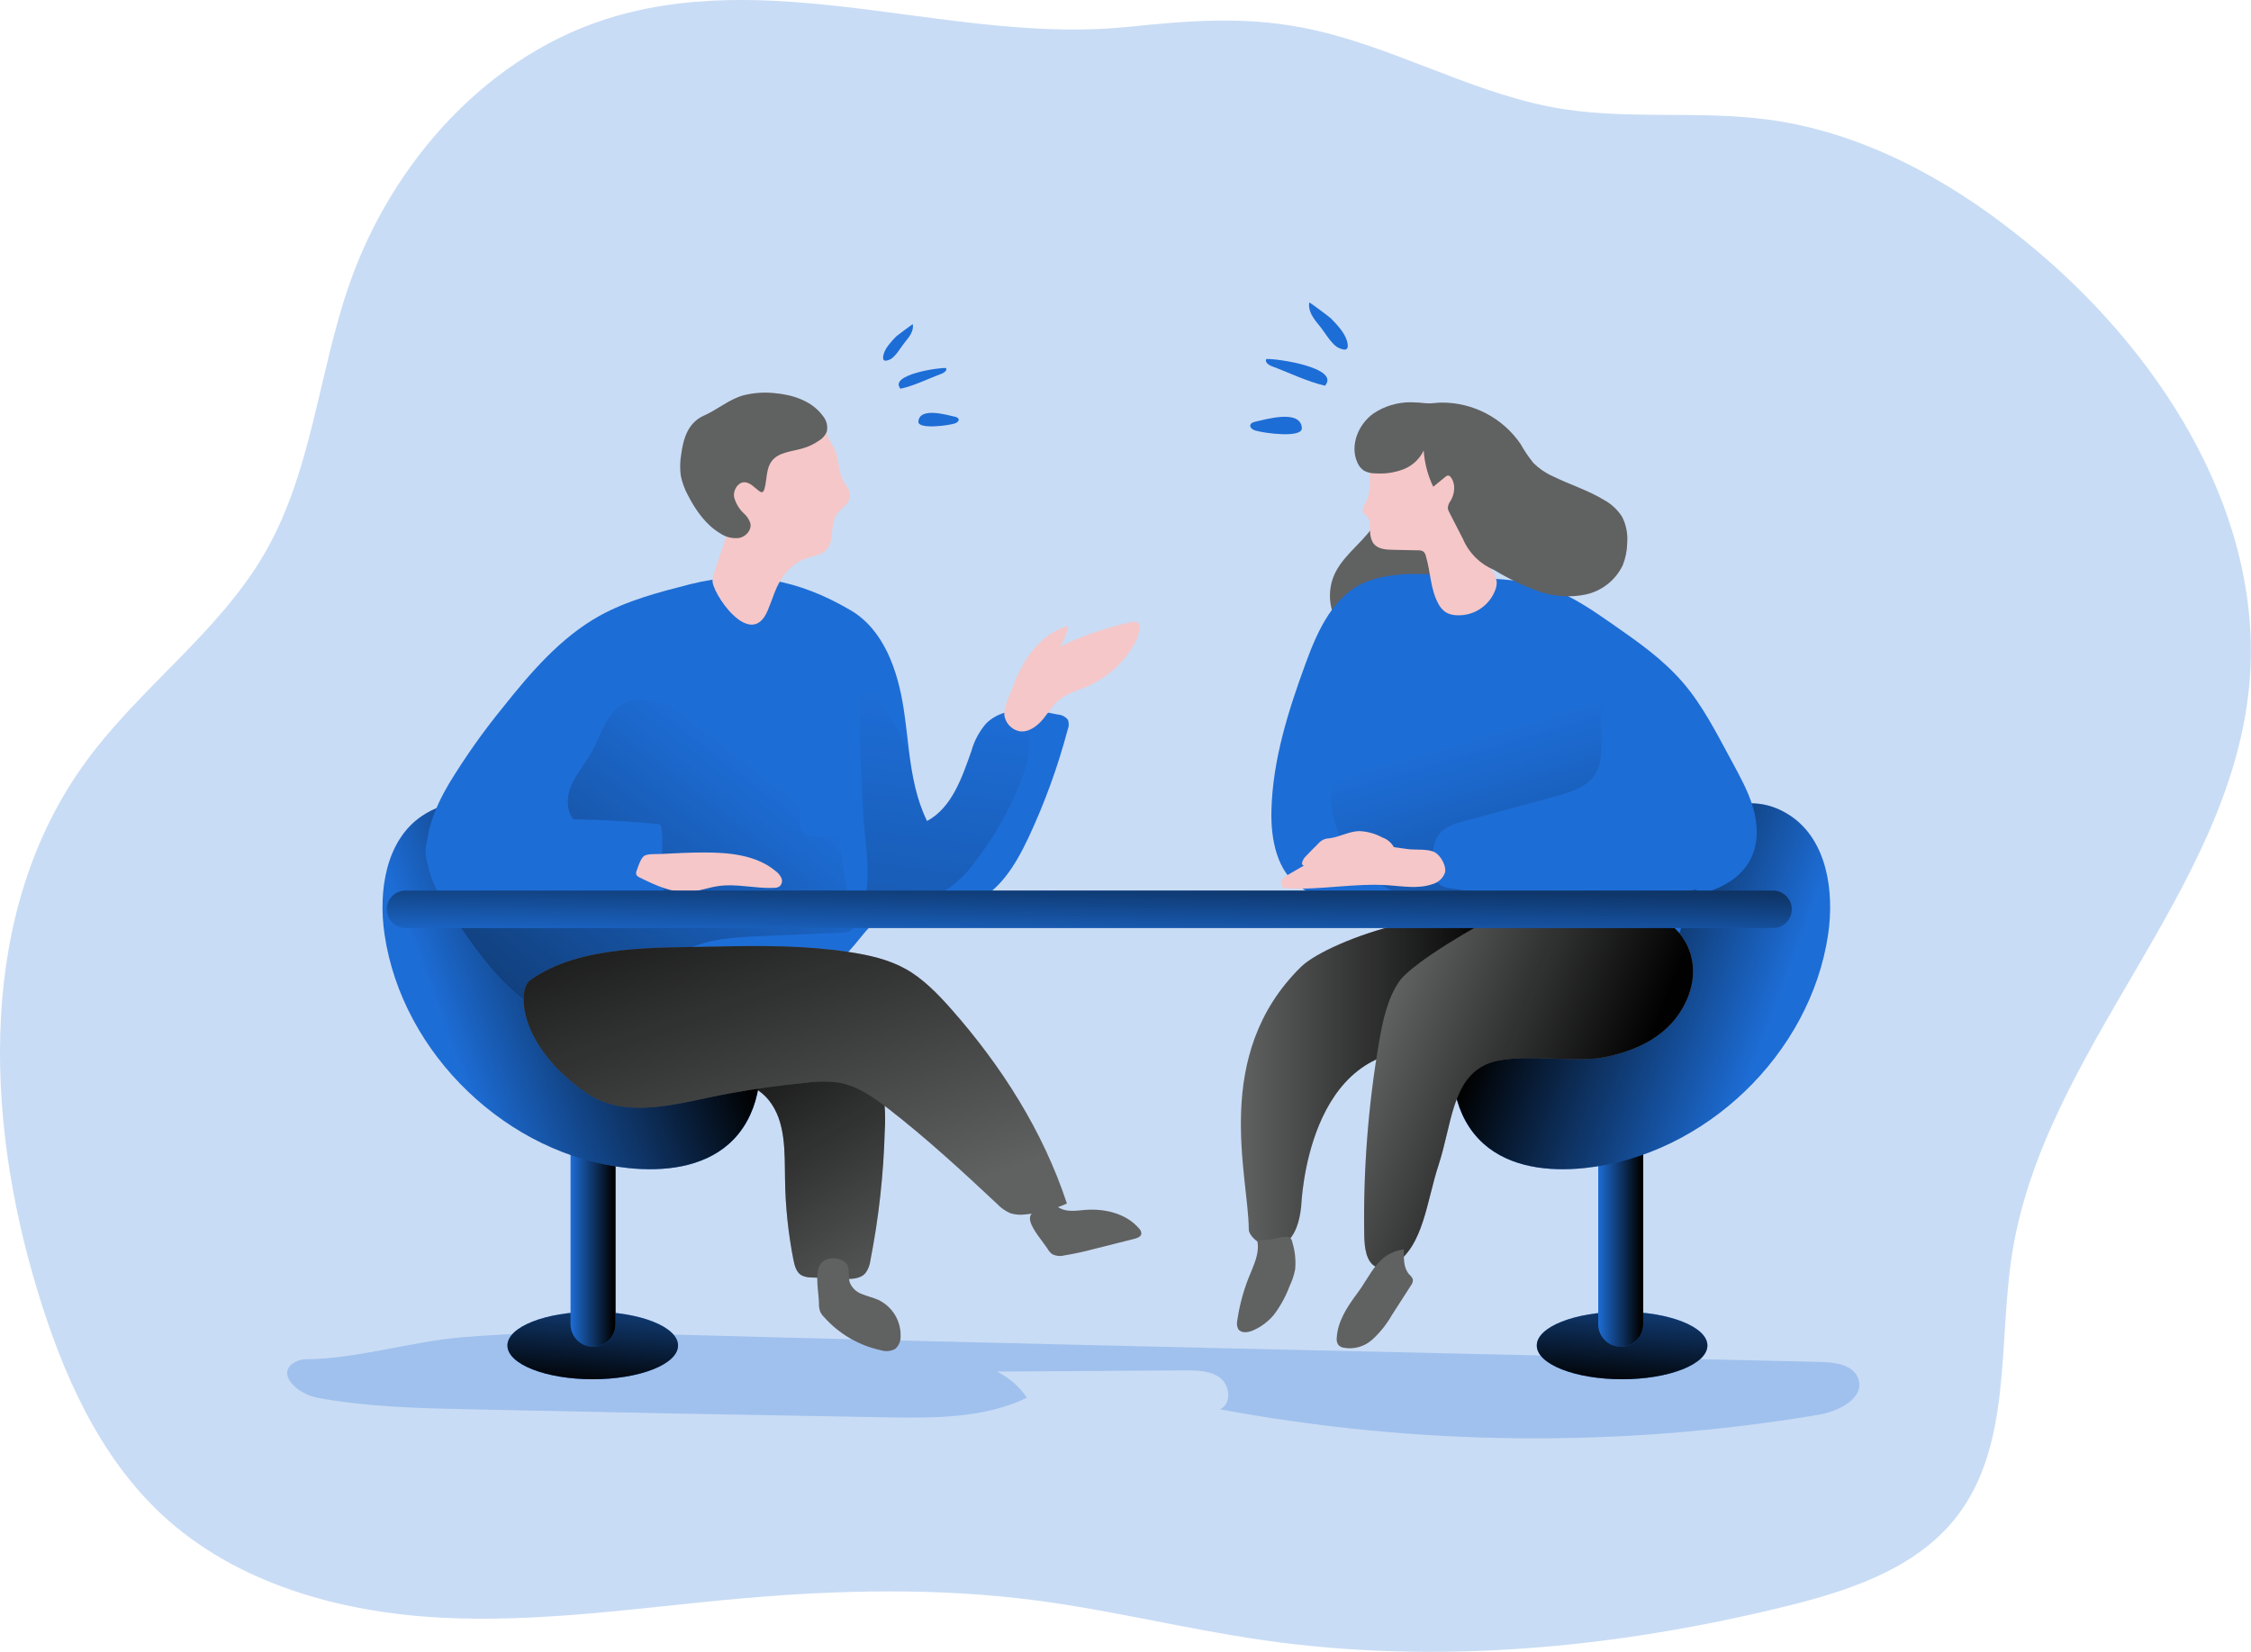
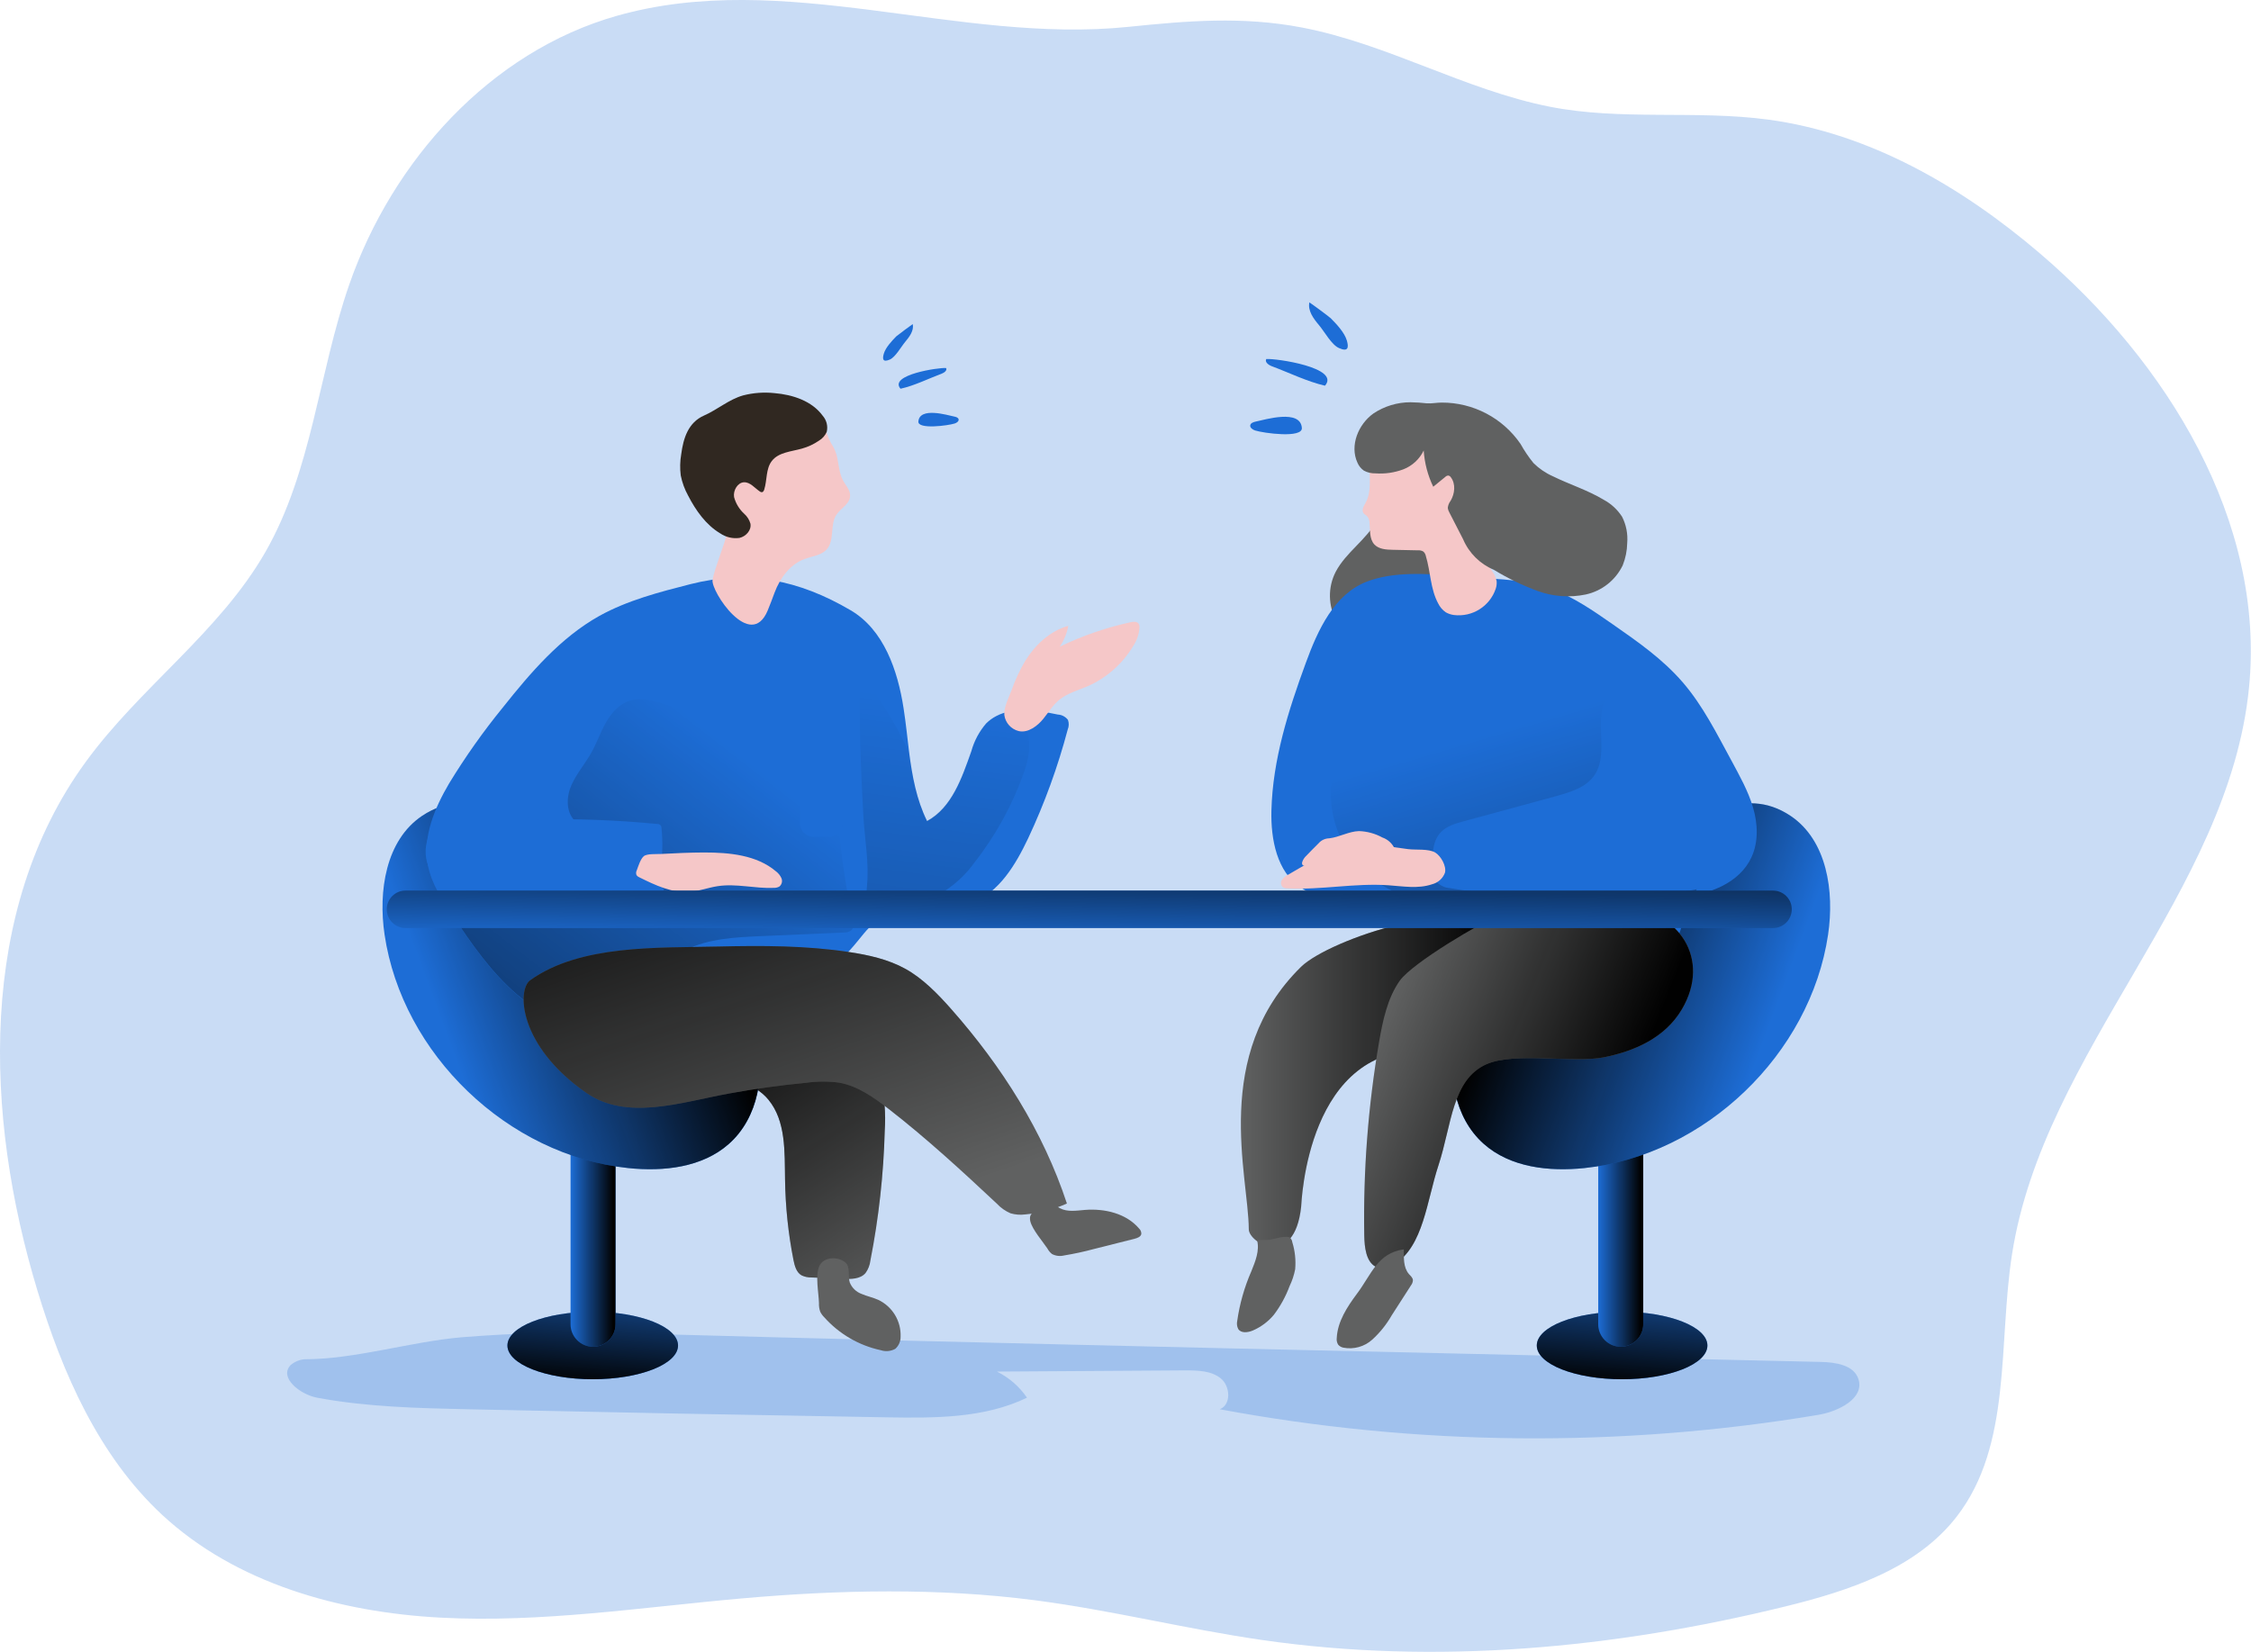
<svg xmlns="http://www.w3.org/2000/svg" xmlns:xlink="http://www.w3.org/1999/xlink" id="Layer_1" data-name="Layer 1" viewBox="0 0 558.9 410.2">
  <defs>
    <linearGradient id="linear-gradient" x1="230.6" y1="352.43" x2="177.52" y2="269.1" gradientUnits="userSpaceOnUse">
      <stop offset="0" stop-color="#010101" stop-opacity="0" />
      <stop offset="0.95" stop-color="#010101" />
    </linearGradient>
    <linearGradient id="linear-gradient-2" x1="310.19" y1="298.48" x2="376.43" y2="298.48" xlink:href="#linear-gradient" />
    <linearGradient id="linear-gradient-3" x1="149.29" y1="308.25" x2="146.18" y2="346.12" xlink:href="#linear-gradient" />
    <linearGradient id="linear-gradient-4" x1="404.87" y1="308.25" x2="401.77" y2="346.12" xlink:href="#linear-gradient" />
    <linearGradient id="linear-gradient-5" x1="396.78" y1="303.01" x2="407.95" y2="303.01" xlink:href="#linear-gradient" />
    <linearGradient id="linear-gradient-6" x1="141.66" y1="303.01" x2="152.83" y2="303.01" xlink:href="#linear-gradient" />
    <linearGradient id="linear-gradient-7" x1="112.52" y1="285.59" x2="177.7" y2="261.38" xlink:href="#linear-gradient" />
    <linearGradient id="linear-gradient-8" x1="-1007.6" y1="285.59" x2="-942.42" y2="261.38" gradientTransform="matrix(-1, 0, 0, 1, -566.54, 0)" xlink:href="#linear-gradient" />
    <linearGradient id="linear-gradient-9" x1="236.93" y1="203.76" x2="191.76" y2="548.36" xlink:href="#linear-gradient" />
    <linearGradient id="linear-gradient-10" x1="192.7" y1="222.33" x2="64.23" y2="388.07" xlink:href="#linear-gradient" />
    <linearGradient id="linear-gradient-11" x1="209.7" y1="334.73" x2="168.73" y2="212.76" xlink:href="#linear-gradient" />
    <linearGradient id="linear-gradient-12" x1="369.7" y1="212.35" x2="424.94" y2="400.43" xlink:href="#linear-gradient" />
    <linearGradient id="linear-gradient-13" x1="343.56" y1="286.64" x2="405.94" y2="311.78" xlink:href="#linear-gradient" />
    <linearGradient id="linear-gradient-14" x1="270.27" y1="236.37" x2="270.89" y2="201.52" xlink:href="#linear-gradient" />
  </defs>
  <path d="M155.25,33.64c-31.43,8.91-55.78,36-66.47,66.83-7.6,21.93-9.23,46.09-20.74,66.24C56.64,186.66,36.83,200.38,23.32,219-3.47,255.8-1.83,306.6,11.39,350.18c6.23,20.55,15.19,41,30.92,55.66,18.38,17.07,44.11,24.24,69.16,25.57s50.05-2.59,75-4.79c24.14-2.12,48.52-2.64,72.55.47,19,2.46,37.61,7.16,56.55,9.89,43.11,6.22,87.3,2.07,129.61-8.3,15.93-3.9,32.71-9.39,42.75-22.36,13.79-17.81,10.26-42.91,13.74-65.17,7.9-50.56,53.74-89.67,58.83-140.59,4.14-41.36-20.35-81-52-108-19.31-16.48-42.23-29.78-67.39-33.15-18-2.41-36.46.31-54.26-3.21C365.67,52,346.65,40.6,325.24,36.52c-14.73-2.8-28.27-1.65-43-.14C240,40.72,196.74,21.86,155.25,33.64Z" transform="translate(-2.1 -29.71)" fill="#1d6dd6" opacity="0.24" style="isolation:isolate" />
  <path d="M77.66,367.25a6.17,6.17,0,0,0-3.39,1.43c-3,3.11,2.35,7.33,6.58,8.12,12.33,2.3,24.94,2.59,37.49,2.87q52,1.13,104,2c11.81.19,24.12.27,34.75-4.88a19.5,19.5,0,0,0-7.45-6.48l46.75-.3c3.09,0,6.45.06,8.83,2s2.61,6.54-.27,7.65a427,427,0,0,0,148.64,1.39c5-.84,11.55-4.11,9.92-8.94-1.16-3.44-5.66-4.12-9.29-4.2-99.1-2.33-198.22-4.39-297.31-7.13a365.56,365.56,0,0,0-40.13,1C104,362.88,90.33,367.25,77.66,367.25Z" transform="translate(-2.1 -29.71)" fill="#1d6dd6" opacity="0.24" style="isolation:isolate" />
  <path d="M192.9,302.8c4.37,5.32,4,12.92,4.12,19.81a111.21,111.21,0,0,0,2.09,20c.29,1.45.72,3.06,2,3.8a5.43,5.43,0,0,0,2.53.53l7.82.34c2,.09,4.25.06,5.54-1.44a6.56,6.56,0,0,0,1.21-3.11,194.57,194.57,0,0,0,3.56-32.2,43.87,43.87,0,0,0-1-12.69c-1.11-4.11-3.42-8-7-10.33-3.94-2.51-8.85-2.76-13.51-2.9-5-.15-10.1-.24-14.83,1.37-3.9,1.33-11.27,5.56-5.87,9.37C183.9,298.45,189.22,298.3,192.9,302.8Z" transform="translate(-2.1 -29.71)" fill="#606161" />
  <path d="M192.9,302.8c4.37,5.32,4,12.92,4.12,19.81a111.21,111.21,0,0,0,2.09,20c.29,1.45.72,3.06,2,3.8a5.43,5.43,0,0,0,2.53.53l7.82.34c2,.09,4.25.06,5.54-1.44a6.56,6.56,0,0,0,1.21-3.11,194.57,194.57,0,0,0,3.56-32.2,43.87,43.87,0,0,0-1-12.69c-1.11-4.11-3.42-8-7-10.33-3.94-2.51-8.85-2.76-13.51-2.9-5-.15-10.1-.24-14.83,1.37-3.9,1.33-11.27,5.56-5.87,9.37C183.9,298.45,189.22,298.3,192.9,302.8Z" transform="translate(-2.1 -29.71)" fill="url(#linear-gradient)" />
  <path d="M205.44,353.3a5.61,5.61,0,0,0,.32,2.16,5.14,5.14,0,0,0,1,1.37A26.21,26.21,0,0,0,220.8,365a4.5,4.5,0,0,0,3.59-.34,3.94,3.94,0,0,0,1.32-3,9.71,9.71,0,0,0-5.58-9.18c-1.31-.59-2.74-.87-4.06-1.44a5,5,0,0,1-3-2.91c-.5-1.67.24-3.85-1.11-4.95-1.92-1.55-5.38-1.35-6.41.9C204.45,346.44,205.38,350.71,205.44,353.3Z" transform="translate(-2.1 -29.71)" fill="#606161" />
  <path d="M325.16,269.78c-22.34,21.89-13.06,51.86-13,65.18,0,3.46,11.33,9.93,13-5.58.1-.9,1.4-40.74,31.65-38.79,11.43.74,25.82-14.19,16.77-28.48C366.68,251.21,332.11,263,325.16,269.78Z" transform="translate(-2.1 -29.71)" fill="#606161" />
  <path d="M325.16,269.78c-22.34,21.89-13.06,51.86-13,65.18,0,3.46,11.33,9.93,13-5.58.1-.9,1.4-40.74,31.65-38.79,11.43.74,25.82-14.19,16.77-28.48C366.68,251.21,332.11,263,325.16,269.78Z" transform="translate(-2.1 -29.71)" fill="url(#linear-gradient-2)" />
  <path d="M314.21,337.66c.69,2.59-.42,5.27-1.42,7.75a47.42,47.42,0,0,0-3.5,12.31,3,3,0,0,0,.24,2c.71,1.13,2.42.91,3.65.38a14,14,0,0,0,5.19-3.87,27.87,27.87,0,0,0,3.91-7.12,17.22,17.22,0,0,0,1.4-4.21,17.58,17.58,0,0,0-.72-6.74,1.78,1.78,0,0,0-.59-1.13,1.77,1.77,0,0,0-1-.19c-1.66,0-3.26.78-4.93.78Z" transform="translate(-2.1 -29.71)" fill="#606161" />
  <ellipse cx="147.17" cy="334.12" rx="21.18" ry="8.38" fill="#1d6dd6" />
  <ellipse cx="147.17" cy="334.12" rx="21.18" ry="8.38" fill="url(#linear-gradient-3)" />
  <ellipse cx="402.75" cy="334.12" rx="21.18" ry="8.38" fill="#1d6dd6" />
  <ellipse cx="402.75" cy="334.12" rx="21.18" ry="8.38" fill="url(#linear-gradient-4)" />
  <path d="M396.78,271.58H408a0,0,0,0,1,0,0v57.26a5.59,5.59,0,0,1-5.59,5.59h0a5.59,5.59,0,0,1-5.59-5.59V271.58A0,0,0,0,1,396.78,271.58Z" fill="#1d6dd6" />
  <path d="M396.78,271.58H408a0,0,0,0,1,0,0v57.26a5.59,5.59,0,0,1-5.59,5.59h0a5.59,5.59,0,0,1-5.59-5.59V271.58A0,0,0,0,1,396.78,271.58Z" fill="url(#linear-gradient-5)" />
  <rect x="141.66" y="271.58" width="11.17" height="62.85" rx="5.59" fill="#1d6dd6" />
  <rect x="141.66" y="271.58" width="11.17" height="62.85" rx="5.59" fill="url(#linear-gradient-6)" />
  <path d="M106.87,232.33c-9,6.06-10.88,18.69-9.29,29.44,4.4,29.74,30.59,54.85,60.49,58,8.79.92,18.42-.15,25-6,7.36-6.51,9.22-17.7,6.61-27.18s-9-17.47-16-24.35a128.23,128.23,0,0,0-32.87-23.36C130.26,233.62,118.84,224.29,106.87,232.33Z" transform="translate(-2.1 -29.71)" fill="#1d6dd6" />
  <path d="M106.87,232.33c-9,6.06-10.88,18.69-9.29,29.44,4.4,29.74,30.59,54.85,60.49,58,8.79.92,18.42-.15,25-6,7.36-6.51,9.22-17.7,6.61-27.18s-9-17.47-16-24.35a128.23,128.23,0,0,0-32.87-23.36C130.26,233.62,118.84,224.29,106.87,232.33Z" transform="translate(-2.1 -29.71)" fill="url(#linear-gradient-7)" />
  <path d="M446.71,232.33c9,6.06,10.88,18.69,9.29,29.44-4.4,29.74-30.59,54.85-60.49,58-8.79.92-18.42-.15-25-6-7.36-6.51-9.22-17.7-6.6-27.18s9-17.47,16-24.35a128.11,128.11,0,0,1,32.88-23.36C423.33,233.62,434.74,224.29,446.71,232.33Z" transform="translate(-2.1 -29.71)" fill="#1d6dd6" />
  <path d="M446.71,232.33c9,6.06,10.88,18.69,9.29,29.44-4.4,29.74-30.59,54.85-60.49,58-8.79.92-18.42-.15-25-6-7.36-6.51-9.22-17.7-6.6-27.18s9-17.47,16-24.35a128.11,128.11,0,0,1,32.88-23.36C423.33,233.62,434.74,224.29,446.71,232.33Z" transform="translate(-2.1 -29.71)" fill="url(#linear-gradient-8)" />
  <path d="M333.73,171.72a13,13,0,0,0,.2,12.2A8.29,8.29,0,0,0,338.7,188a11.28,11.28,0,0,0,5.55-.32,78.63,78.63,0,0,0,11.12-3.56c2.12-.86,4.38-2,5.3-4.08.75-1.7.43-3.66,0-5.47-.94-4.34-2.28-8.71-5-12.25a15.11,15.11,0,0,0-6.35-4.94c-3.05-1.21-3.93-1-5.36,1.55C341.34,163.81,336.31,166.81,333.73,171.72Z" transform="translate(-2.1 -29.71)" fill="#606161" />
  <path d="M267.2,210.88a159.81,159.81,0,0,1-9.82,27c-3.11,6.55-7.15,13.36-13.89,16-7.74,3-17.43-.17-24,4.79-2.15,1.59-3.67,3.91-5.43,5.92-8.73,10.29-22.62,14.32-35.71,17.47-12.73,3.07-26.52,5.75-38.56.59a33.56,33.56,0,0,1-6.68-3.84c-6.88-5-12.17-12.13-17-19.31-.53-.79-1.06-1.55-1.59-2.35-2.61-3.93-5.32-8-6.18-12.6-1.36-7,1.65-14.15,5.29-20.33a168.58,168.58,0,0,1,13.29-18.79c6.91-8.69,14.32-17.36,24-22.78,7-3.87,14.82-5.89,22.56-7.87,14.28-3.64,27-1.06,39.78,6.45,8.27,4.82,11.74,14.94,13.19,24.37.57,3.64.93,7.31,1.39,11,.76,5.88,1.82,11.67,4.44,17,6.18-3.34,8.66-10.75,11-17.36a17.82,17.82,0,0,1,3.67-6.88,10.26,10.26,0,0,1,2.49-1.82c4.33-2.31,10.21-1.45,15.31-.39a3.4,3.4,0,0,1,2.51,1.32A3.3,3.3,0,0,1,267.2,210.88Z" transform="translate(-2.1 -29.71)" fill="#1d6dd6" />
  <path d="M256.42,221.27a78.7,78.7,0,0,1-12.34,22.58,27.68,27.68,0,0,1-7.07,6.88c-4.2,2.68-9.26,3.44-14.19,4.2-5.29.76-5.89-.89-5.46-5.19.57-5.59-.56-11.67-.89-17.3-.66-11.87-1.09-23.74-.92-35.65a94,94,0,0,1,12.26,19.75c.76,5.88,1.82,11.67,4.44,17,6.18-3.34,8.66-10.75,11-17.36a17.82,17.82,0,0,1,3.67-6.88,10.26,10.26,0,0,1,2.49-1.82,6.9,6.9,0,0,1,5.68,1.16C258.67,211.41,257.91,217,256.42,221.27Z" transform="translate(-2.1 -29.71)" fill="url(#linear-gradient-9)" />
  <path d="M213.49,260.72a3,3,0,0,1-2,.56l-20.37.89c-6.38.27-13,.6-18.68,3.38-1.69.82-3.28,1.88-5,2.58A61,61,0,0,1,161,270c-3.94,1.13-18.29,7.28-22.29,8.2a22.44,22.44,0,0,1-5.59.56c-6.88-5-12.17-12.13-17-19.31,3-1.22,6-2.38,6.48-2.48a69.44,69.44,0,0,1,12.24-.53c6.64.07,13.32.17,20,.27a16.2,16.2,0,0,0,5.89-.66,16,16,0,0,0,5.52-4.24c.36-.33.73-.79.63-1.25a1.48,1.48,0,0,0-.7-.8,11.35,11.35,0,0,1-3.87-3.83c-.62-1.26-.29-2.88-1.12-4-1.09-1.39-4.53-2.28-6.12-3L148,235.55a12.2,12.2,0,0,1-3.28-2.11c-2.15-2.29-2-6-.69-8.87s3.37-5.25,4.93-8c1.32-2.38,2.21-5,3.53-7.34s3.21-4.59,5.79-5.45c2.85-1,5.92-.1,8.8.76,10.15,3,20.34,6,30.49,9.06,4.3,1.25,9.09,2.94,11.08,7,1,2.06,1.09,4.44,1.22,6.75a174.91,174.91,0,0,0,3.94,30.49C214.06,258.83,214.22,260,213.49,260.72Z" transform="translate(-2.1 -29.71)" fill="url(#linear-gradient-10)" />
  <path d="M211.35,148.89c.71,1.36,2,2.61,1.81,4.14-.17,1.91-2.34,2.9-3.39,4.5-1.65,2.52-.4,6.3-2.37,8.57-1.36,1.55-3.65,1.72-5.58,2.44-3.6,1.34-6.06,4.76-7.41,8.36-.55,1.48-1.09,2.95-1.7,4.41-4.26,10.22-14.15-4.81-13.69-7.58s3-8.91,3.61-11.61c1-4.21.42-8.6.64-12.91a37.2,37.2,0,0,1,2.24-10.94,14,14,0,0,1,3.41-5.62c2.42-2.18,5.9-2.79,9.16-2.71,2.45.06,5.07.55,6.78,2.3a11.61,11.61,0,0,1,2.28,4.36,18.62,18.62,0,0,0,1.37,3.27,10,10,0,0,1,1.3,2.81C210.35,144.76,210.38,146.94,211.35,148.89Z" transform="translate(-2.1 -29.71)" fill="#f5c7c8" />
-   <path d="M194.37,127.33c4.55.38,9.32,1.94,12,5.62a4.48,4.48,0,0,1,1,4,4.7,4.7,0,0,1-1.89,2.16,14.15,14.15,0,0,1-4.28,2c-2.65.75-5.8.9-7.47,3.08-1.5,1.95-1.14,4.71-1.87,7.06-.09.31-.27.66-.59.69a.81.81,0,0,1-.51-.18c-1.29-.87-2.39-2.35-3.94-2.29s-2.72,2-2.46,3.66a8.64,8.64,0,0,0,2.55,4.19,5.2,5.2,0,0,1,1.51,2.4c.32,1.63-1.11,3.22-2.73,3.57a6.82,6.82,0,0,1-4.75-1.12c-3.58-2.13-6.08-5.7-8-9.41a17.37,17.37,0,0,1-1.82-5,17.79,17.79,0,0,1,.12-5.25c.53-4,1.74-7.89,5.68-9.62,3.35-1.47,6.16-4,9.72-5A22,22,0,0,1,194.37,127.33Z" transform="translate(-2.1 -29.71)" fill="#606161" />
+   <path d="M194.37,127.33c4.55.38,9.32,1.94,12,5.62a4.48,4.48,0,0,1,1,4,4.7,4.7,0,0,1-1.89,2.16,14.15,14.15,0,0,1-4.28,2c-2.65.75-5.8.9-7.47,3.08-1.5,1.95-1.14,4.71-1.87,7.06-.09.31-.27.66-.59.69a.81.81,0,0,1-.51-.18c-1.29-.87-2.39-2.35-3.94-2.29s-2.72,2-2.46,3.66a8.64,8.64,0,0,0,2.55,4.19,5.2,5.2,0,0,1,1.51,2.4c.32,1.63-1.11,3.22-2.73,3.57a6.82,6.82,0,0,1-4.75-1.12c-3.58-2.13-6.08-5.7-8-9.41a17.37,17.37,0,0,1-1.82-5,17.79,17.79,0,0,1,.12-5.25c.53-4,1.74-7.89,5.68-9.62,3.35-1.47,6.16-4,9.72-5A22,22,0,0,1,194.37,127.33Z" transform="translate(-2.1 -29.71)" fill="#302821" />
  <path d="M256.69,193.76c2.5-4,6.15-7.38,10.66-8.64a13.51,13.51,0,0,1-2.13,5.17,80.21,80.21,0,0,1,17.56-6.06c.69-.16,1.54-.24,2,.32a1.57,1.57,0,0,1,.24,1,9.27,9.27,0,0,1-1.58,4.61,24.8,24.8,0,0,1-11.38,10c-2.37,1-4.95,1.7-6.95,3.33-1.61,1.33-2.7,3.16-4,4.76s-3.69,3.57-6.1,3a4.77,4.77,0,0,1-3.55-4c-.12-2,1.13-4.37,1.81-6.17A40.63,40.63,0,0,1,256.69,193.76Z" transform="translate(-2.1 -29.71)" fill="#f5c7c8" />
  <path d="M134.59,233.22a251,251,0,0,1,30.66,1.1,1,1,0,0,1,1.1,1.05,41.08,41.08,0,0,1-.29,10.45,5.36,5.36,0,0,1-.76,2.29,4.76,4.76,0,0,1-2.61,1.58,27.73,27.73,0,0,1-5.61.83c-13.09,1-26.23,2.1-39.35,1.38a10.45,10.45,0,0,1-5-1.14,8.94,8.94,0,0,1-2.61-2.76,14.83,14.83,0,0,1-2-4.19,10.15,10.15,0,0,1,1.12-7.87,12.44,12.44,0,0,1,7-5.11,23,23,0,0,1,8.74-.72,15.42,15.42,0,0,1,4.33.86c2.62,1,5.08,3.16,7.82,2.6" transform="translate(-2.1 -29.71)" fill="#1d6dd6" />
  <path d="M176.91,241.4c6.29,0,13.07.62,17.87,4.7a4.29,4.29,0,0,1,1.37,1.74,1.8,1.8,0,0,1-.51,2,2.59,2.59,0,0,1-1.37.35c-4.68.21-9.39-1.14-14-.42-2.3.35-4.52,1.21-6.84,1.41-4.41.37-8.63-1.65-12.59-3.61a1.58,1.58,0,0,1-.7-.54,1.47,1.47,0,0,1,.08-1.24c.37-1,.91-2.78,1.72-3.46s3.14-.49,4.33-.56C169.8,241.58,173.35,241.41,176.91,241.4Z" transform="translate(-2.1 -29.71)" fill="#f5c7c8" />
  <rect x="198.61" y="182.51" width="10.55" height="25.29" rx="3.38" fill="#1d6dd6" />
  <path d="M133.75,273.12c12.44-8.89,31.58-8,46.87-8.36,10.77-.26,21.6-.24,32.26,1.36,4.86.73,9.76,1.81,14.05,4.19s8,6.18,11.37,10c12.47,14.12,22.81,30.35,28.7,48.26a31.7,31.7,0,0,1-10.33,2.71A8.79,8.79,0,0,1,253,331a10,10,0,0,1-3.4-2.4c-8.67-8.12-17.43-16.19-26.81-23.48-3.7-2.87-7.66-5.7-12.27-6.55a30,30,0,0,0-8.09,0q-9.78.93-19.47,2.71c-12,2.21-25.19,6.76-35.27-.18C130.86,289.46,130.42,275.5,133.75,273.12Z" transform="translate(-2.1 -29.71)" fill="#606161" />
  <path d="M133.75,273.12c12.44-8.89,31.58-8,46.87-8.36,10.77-.26,21.6-.24,32.26,1.36,4.86.73,9.76,1.81,14.05,4.19s8,6.18,11.37,10c12.47,14.12,22.81,30.35,28.7,48.26a31.7,31.7,0,0,1-10.33,2.71A8.79,8.79,0,0,1,253,331a10,10,0,0,1-3.4-2.4c-8.67-8.12-17.43-16.19-26.81-23.48-3.7-2.87-7.66-5.7-12.27-6.55a30,30,0,0,0-8.09,0q-9.78.93-19.47,2.71c-12,2.21-25.19,6.76-35.27-.18C130.86,289.46,130.42,275.5,133.75,273.12Z" transform="translate(-2.1 -29.71)" fill="url(#linear-gradient-11)" />
  <path d="M341.52,174.12c-8.14,3.11-12.21,12-15.21,20.23-4.34,11.83-8.22,24.05-8.53,36.64-.18,7.15,1.35,15.25,7.33,19.17,4.34,2.83,9.89,2.73,15.06,2.52L358.7,252a2.12,2.12,0,0,1,2.59,1.9c.76,2.33,10.75,3.68,11.52,6,.53,1.62-8.1,4.31-6.79,5.39s3.33,1.36,5.14,1.5a203.93,203.93,0,0,0,39.37-.85c2.66-.32,5.53-.8,7.37-2.74,2.58-2.73,2-7.06,1.3-10.75,7.1-.49,14.79-3.39,17.77-9.85,1.79-3.85,1.58-8.38.37-12.45S434,222.32,432,218.59c-3.66-6.72-7.1-13.66-12.1-19.45s-11.16-10.07-17.34-14.38c-4.87-3.39-9.8-6.82-15.37-8.86-7.72-2.82-15.73-2.27-23.75-3.1C356.55,172.09,348,171.62,341.52,174.12Z" transform="translate(-2.1 -29.71)" fill="#1d6dd6" />
  <path d="M423.37,250.53c-9.85,2.08-20,2-30.06,1.82-10.42-.14-20.89-.29-31.15-2.08a5.06,5.06,0,0,1-3.33-1.54,5.12,5.12,0,0,1-.73-2.47c-.4-3.47-.64-7.44,1.79-9.94,1.46-1.5,3.59-2.11,5.61-2.66l23-6.26c3.54-1,7.38-2.12,9.46-5.15,4-5.8-.76-14.88,3.69-20.33a13.48,13.48,0,0,0-10.61-4.74c-4.21-.08-8.34,1-12.41,2.15l-32.54,8.88c-2.71.74-5.5,1.52-7.72,3.24-2.7,2.09-4.24,5.36-5.07,8.67a27,27,0,0,0,22.72,33.25c2.32.29,5,.44,6.43,2.27.95,1.2,1.12,2.82,1.82,4.17,1.92,3.66,6.85,4.17,11,4.22l25,.28c5.74.06,12,0,16.53-3.52C420.54,258,421.65,254.86,423.37,250.53Z" transform="translate(-2.1 -29.71)" fill="url(#linear-gradient-12)" />
  <path d="M341.19,154.51c-.46.83-1.1,1.85-.55,2.62.23.32.62.49.89.76a2.59,2.59,0,0,1,.6,1.55c.21,1.88-.09,4,1.18,5.44,1.11,1.21,2.95,1.33,4.59,1.36l6.29.13a2.18,2.18,0,0,1,1.33.32,2,2,0,0,1,.6,1.08c1.18,3.89,1.12,8.18,3.05,11.76a5.67,5.67,0,0,0,1.89,2.22,5.56,5.56,0,0,0,2,.68,9.7,9.7,0,0,0,10.42-6.54,4.58,4.58,0,0,0,.22-1.87,6.19,6.19,0,0,0-1.12-2.48,28.44,28.44,0,0,1-4.41-9.67,58,58,0,0,1-.62-6.32A36.11,36.11,0,0,0,366,148a10,10,0,0,0-1.45-3.08,11.29,11.29,0,0,0-2.15-2c-2.82-2.21-5.77-4.47-9.25-5.29a21.75,21.75,0,0,0-8.2,0,4.35,4.35,0,0,0-2.83,1.17c-.91,1.08-.53,2.54-.23,3.77a10.94,10.94,0,0,1,.28,3.28C342.12,148.74,342.63,151.88,341.19,154.51Z" transform="translate(-2.1 -29.71)" fill="#f5c7c8" />
  <path d="M343.13,132.37c-3.79,2.69-5.94,8-4,12.21a4.54,4.54,0,0,0,1.61,2,5.74,5.74,0,0,0,2.87.68,16.42,16.42,0,0,0,6.92-1,9.36,9.36,0,0,0,5.06-4.68,24.51,24.51,0,0,0,2.37,9l3-2.45a1.07,1.07,0,0,1,.75-.33.93.93,0,0,1,.62.43c1.24,1.64,1,4.05-.05,5.83a3.43,3.43,0,0,0-.71,1.79,2.88,2.88,0,0,0,.39,1.12l3.42,6.66A14.29,14.29,0,0,0,373,171.2a62.1,62.1,0,0,0,10.89,5.27,21.86,21.86,0,0,0,11.92.87A13.34,13.34,0,0,0,405,170.1a15.64,15.64,0,0,0,1.12-5.54,12.16,12.16,0,0,0-1.27-6.52,12.34,12.34,0,0,0-4.52-4.2c-4-2.42-8.5-3.81-12.69-5.87a16.05,16.05,0,0,1-4.8-3.28,33.26,33.26,0,0,1-3.2-4.73,23.65,23.65,0,0,0-19.59-10.28c-1.22,0-2.45.27-3.64.19a40.13,40.13,0,0,0-4.11-.27A16.61,16.61,0,0,0,343.13,132.37Z" transform="translate(-2.1 -29.71)" fill="#606161" />
  <path d="M327.2,104.8c-.42,2.08,1,4,2.4,5.66s3.12,4.91,5,5.7c2.25,1,2.41-.18,1.91-1.89-.59-2-2.57-4.09-4-5.53C332.06,108.3,327.22,104.74,327.2,104.8Z" transform="translate(-2.1 -29.71)" fill="#1d6dd6" />
  <path d="M316.5,118.87c-.42.74.56,1.48,1.37,1.78,4.29,1.6,8.76,3.81,13.21,4.84C335,121,318.84,118.66,316.5,118.87Z" transform="translate(-2.1 -29.71)" fill="#1d6dd6" />
  <path d="M313.88,134.4c-.58.12-1.27.36-1.36.94s.61,1.08,1.22,1.27c2.08.66,11.78,2,11.6-.63C325,131.22,316.17,133.93,313.88,134.4Z" transform="translate(-2.1 -29.71)" fill="#1d6dd6" />
  <path d="M374.71,256.75c-4.77,2-21.88,12-25.09,16.53-3,4.25-4.19,9.82-5.12,15.23a258.53,258.53,0,0,0-3.67,48c.05,2.92.45,6.41,2.71,7.69,1.5.85,3.32.35,4.8-.57,7.18-4.44,8-15.71,10.92-24.56,3.29-10,3.34-21.29,11.92-25.09,7-3.11,21.72-.22,29.13-1.71s15.14-4.72,19.39-11.94c7.47-12.69-1.38-24.27-12.35-24.5C392.12,255.52,389.07,250.85,374.71,256.75Z" transform="translate(-2.1 -29.71)" fill="#606161" />
  <path d="M374.71,256.75c-4.77,2-21.88,12-25.09,16.53-3,4.25-4.19,9.82-5.12,15.23a258.53,258.53,0,0,0-3.67,48c.05,2.92.45,6.41,2.71,7.69,1.5.85,3.32.35,4.8-.57,7.18-4.44,8-15.71,10.92-24.56,3.29-10,3.34-21.29,11.92-25.09,7-3.11,21.72-.22,29.13-1.71s15.14-4.72,19.39-11.94c7.47-12.69-1.38-24.27-12.35-24.5C392.12,255.52,389.07,250.85,374.71,256.75Z" transform="translate(-2.1 -29.71)" fill="url(#linear-gradient-13)" />
  <path d="M262.15,339.73a4.36,4.36,0,0,0,1.16,1.39,4.25,4.25,0,0,0,3,.35,75.82,75.82,0,0,0,7.44-1.61l10.08-2.54c.7-.18,1.54-.5,1.65-1.21a1.76,1.76,0,0,0-.56-1.33c-3.18-3.74-8.51-5-13.41-4.62-2.11.17-4.37.58-6.24-.42a4.54,4.54,0,0,0-1.32-.62,3,3,0,0,0-1.59.29c-2.39.9-5.07.93-4.44,3.59C258.44,335.09,261,338,262.15,339.73Z" transform="translate(-2.1 -29.71)" fill="#606161" />
  <rect x="96.03" y="221.15" width="348.85" height="9.31" rx="4.66" fill="#1d6dd6" />
  <rect x="96.03" y="221.15" width="348.85" height="9.31" rx="4.66" fill="url(#linear-gradient-14)" />
  <path d="M336,240a33.1,33.1,0,0,0-8.09,3.49c-2,1.12-4,2.26-6,3.44a4.06,4.06,0,0,0-1.5,1.25,1.43,1.43,0,0,0,.15,1.8,2,2,0,0,0,1.23.34c8.34.42,16.69-1.35,25-.78,3.65.25,7.43.94,10.89-.25a4.58,4.58,0,0,0,3.19-2.87c.41-1.64-1-4.14-2.41-5-1.66-1-4.8-.6-6.73-.85C346.53,239.91,341.18,238.77,336,240Z" transform="translate(-2.1 -29.71)" fill="#f5c7c8" />
  <path d="M339.51,236.09a13,13,0,0,1,5.82,1.59,5.23,5.23,0,0,1,2.8,2.3,1.78,1.78,0,0,1-.06,1.68,2.06,2.06,0,0,1-1.08.72,11.11,11.11,0,0,1-4.19.21,38.86,38.86,0,0,0-13.39,1.54,9.05,9.05,0,0,1-3.27.6.87.87,0,0,1-.67-.29.74.74,0,0,1-.06-.6,3.62,3.62,0,0,1,1.06-1.65c1-1.05,2-2.06,3-3.05a3.56,3.56,0,0,1,2.66-1.25C334.68,237.58,337,236.17,339.51,236.09Z" transform="translate(-2.1 -29.71)" fill="#f5c7c8" />
  <path d="M339,351c-2.43,3.27-4.79,6.88-5,10.95a2.52,2.52,0,0,0,.35,1.67,2.26,2.26,0,0,0,1.29.75,8.33,8.33,0,0,0,7.18-2,24.61,24.61,0,0,0,4.81-6l4.81-7.48a2.19,2.19,0,0,0,.47-1.25c0-.62-.56-1.08-1-1.56-1.43-1.71-1.23-4.08-1.26-6.13C344.09,340.89,342.68,346.11,339,351Z" transform="translate(-2.1 -29.71)" fill="#606161" />
  <path d="M228.73,110.19c.32,1.61-.8,3.13-1.86,4.39s-2.43,3.81-3.85,4.42c-1.74.75-1.87-.13-1.48-1.46.45-1.54,2-3.18,3.09-4.3C225,112.91,228.72,110.15,228.73,110.19Z" transform="translate(-2.1 -29.71)" fill="#1d6dd6" />
  <path d="M237,121.1c.33.58-.44,1.15-1.06,1.39-3.33,1.24-6.8,3-10.25,3.75C222.69,122.79,235.21,120.94,237,121.1Z" transform="translate(-2.1 -29.71)" fill="#1d6dd6" />
  <path d="M239.07,133.16c.44.09,1,.27,1.05.72s-.47.84-1,1c-1.61.52-9.14,1.52-9-.49C230.42,130.69,237.29,132.79,239.07,133.16Z" transform="translate(-2.1 -29.71)" fill="#1d6dd6" />
</svg>
